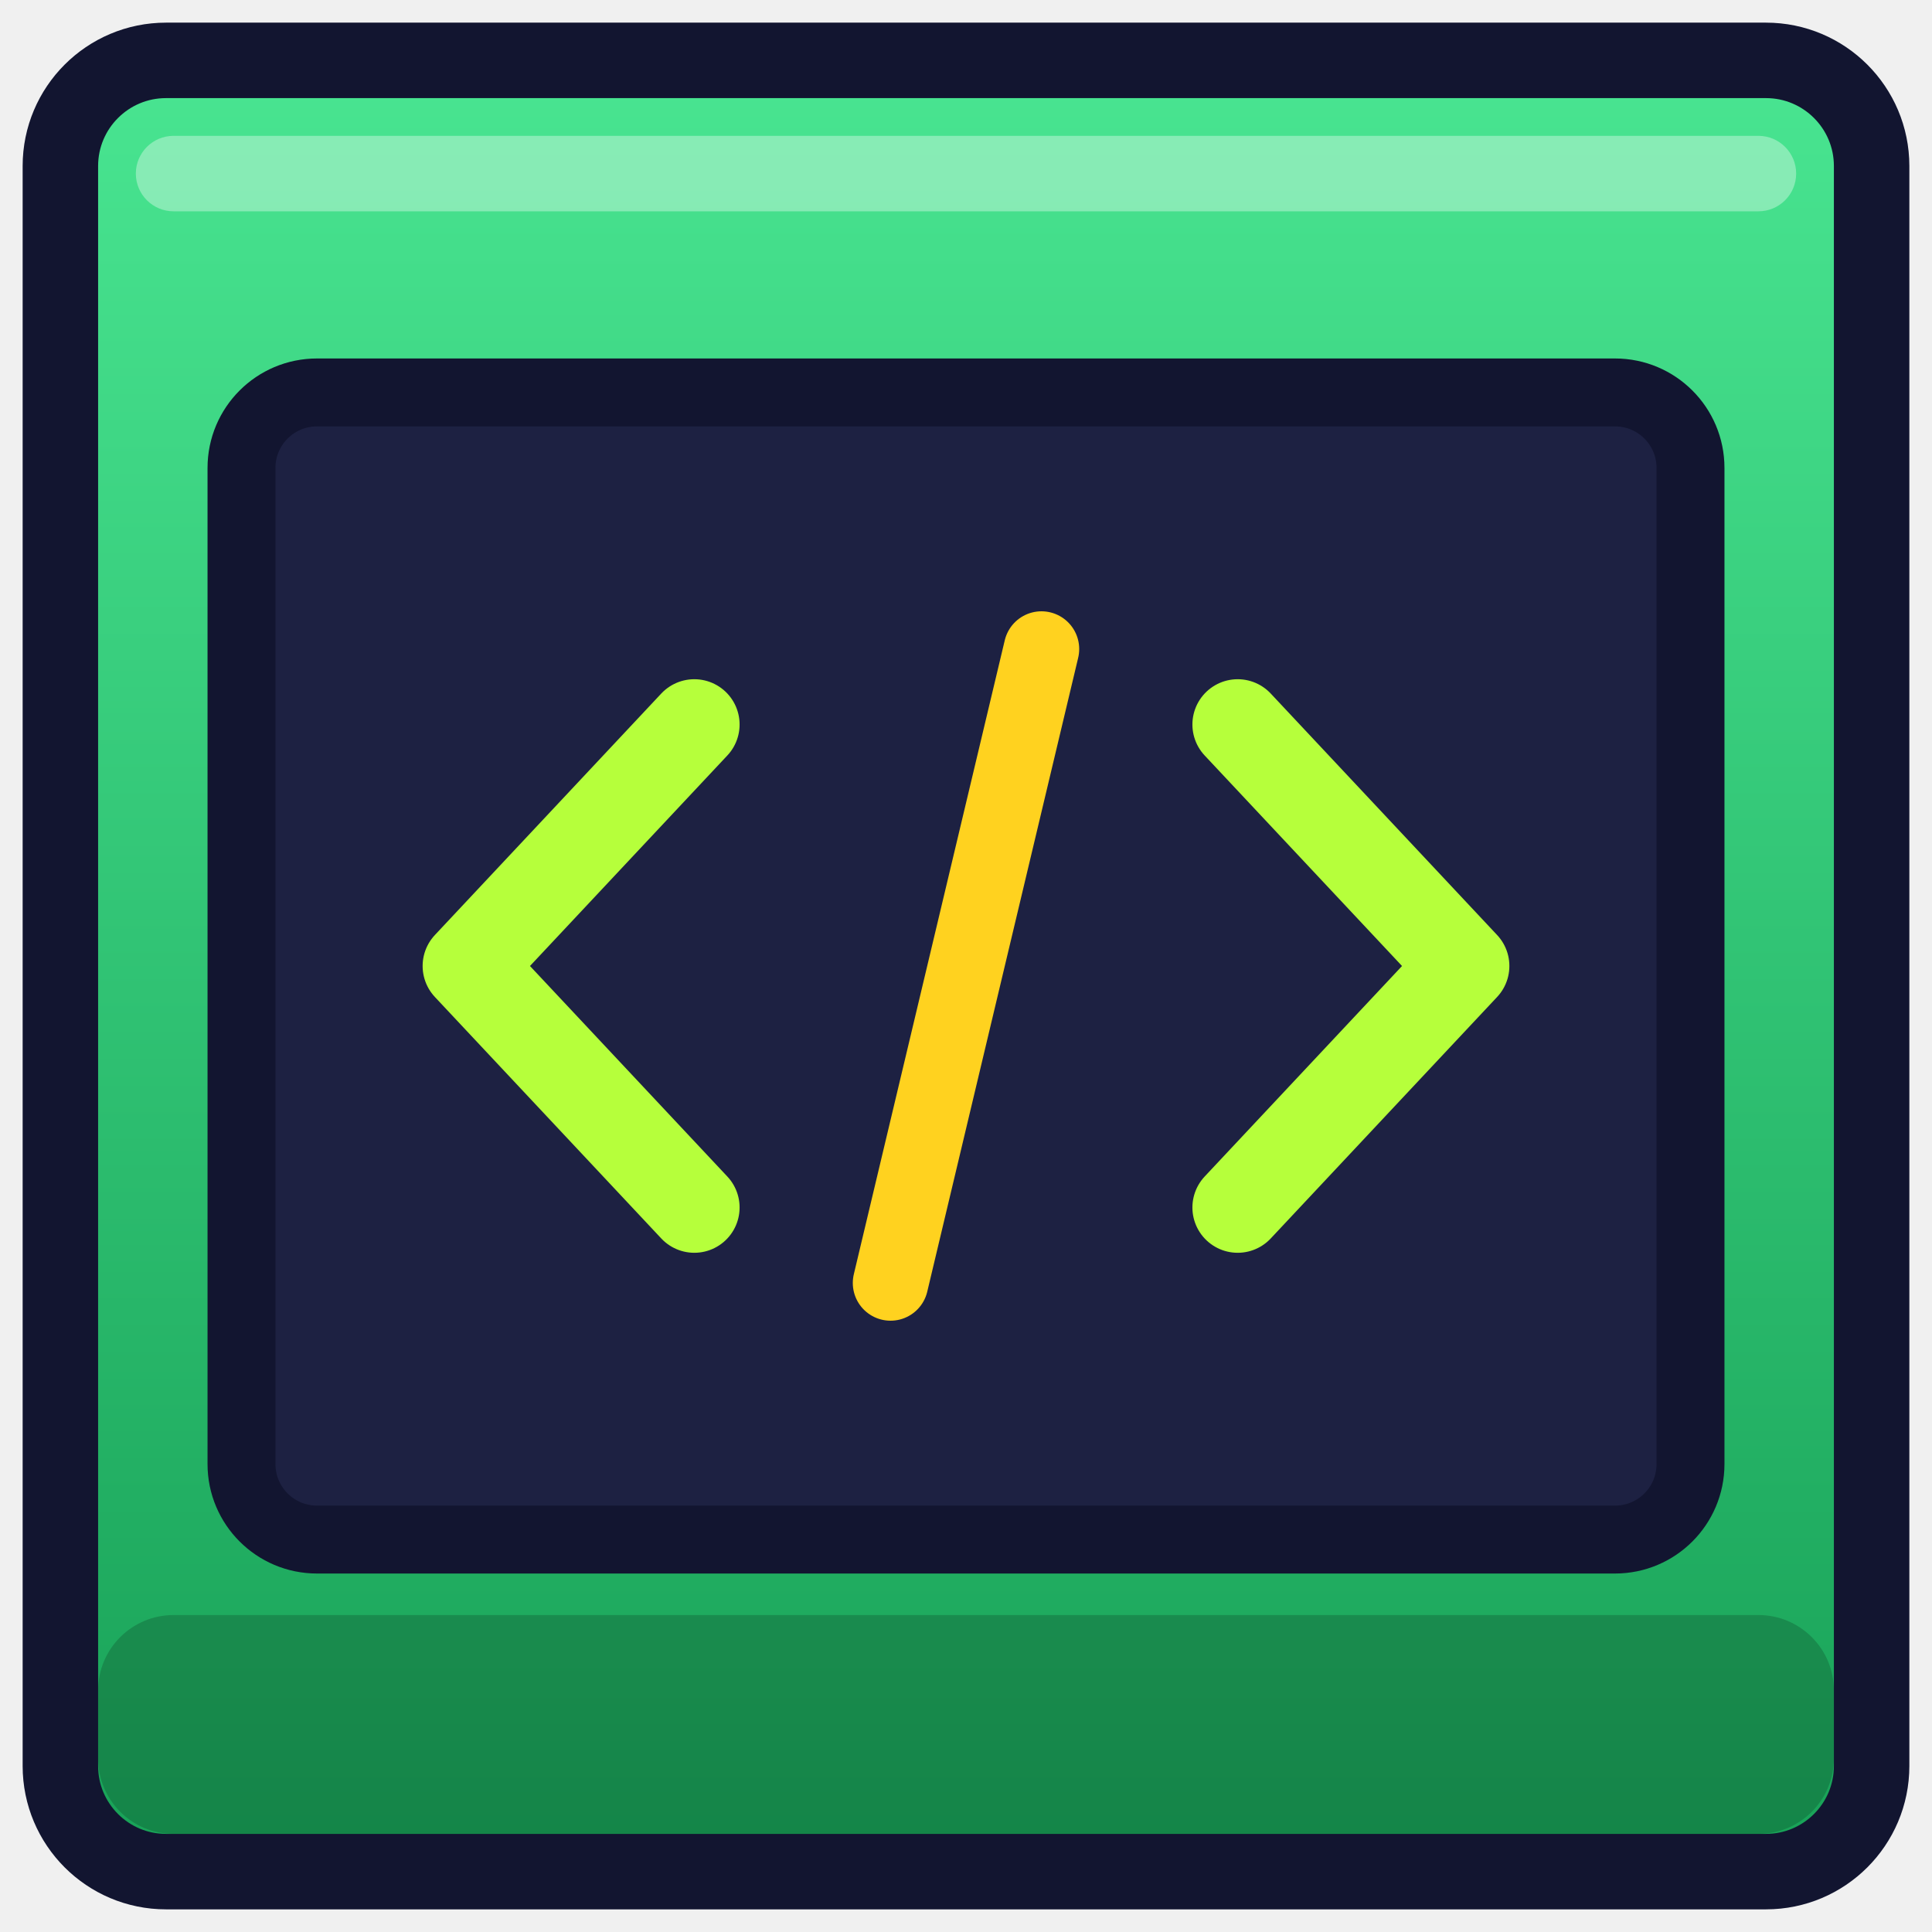
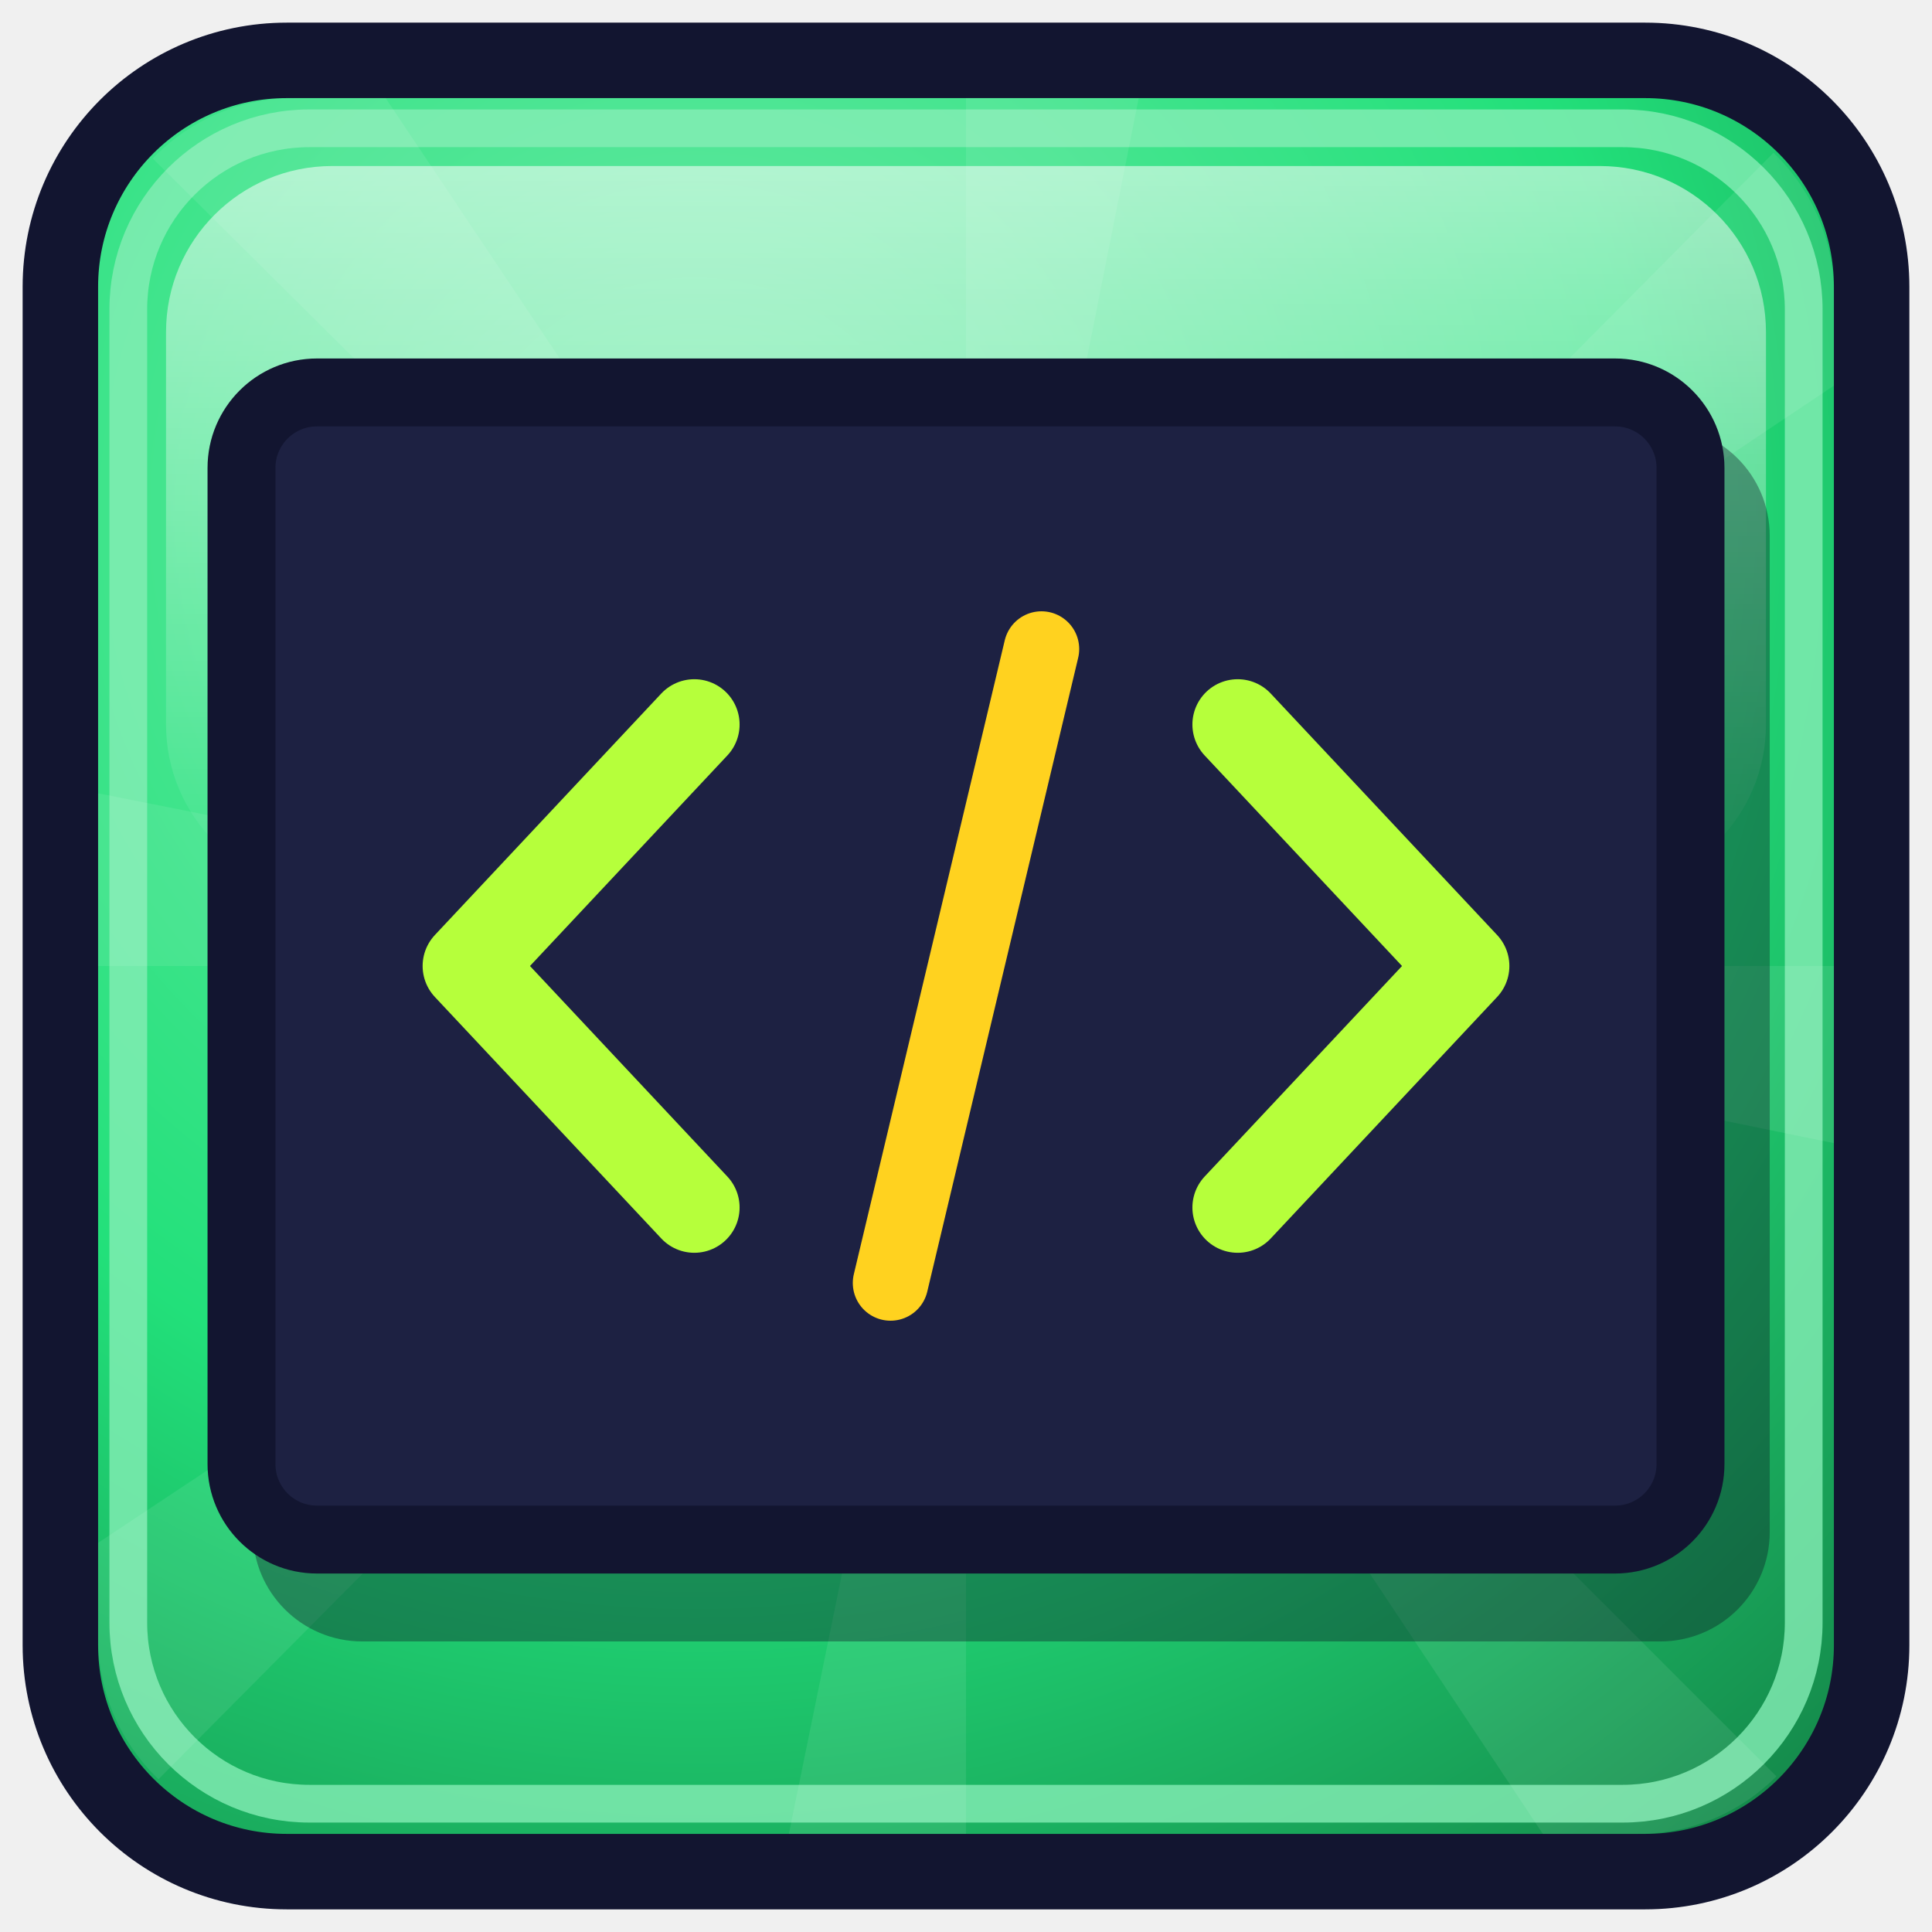
<svg xmlns="http://www.w3.org/2000/svg" width="256" height="256" viewBox="0 0 256 256">
  <defs>
-     <linearGradient id="g" x1="0" y1="0" x2="0" y2="1">
-       <stop offset="0" stop-color="#49E591" />
-       <stop offset="1" stop-color="#18A157" />
+     <radialGradient id="g" cx="0.35" cy="0.25" r="0.95">
+       <stop offset="0" stop-color="#6FEAA8" />
+       <stop offset="0.55" stop-color="#22E07A" />
+       <stop offset="1" stop-color="#148649" />
+     </radialGradient>
+     <linearGradient id="gl" x1="0" y1="0" x2="0" y2="1">
+       <stop offset="0" stop-color="#FFFFFF" stop-opacity="0.55" />
+       <stop offset="1" stop-color="#FFFFFF" stop-opacity="0" />
    </linearGradient>
  </defs>
-   <rect x="8" y="8" width="240" height="240" rx="14" fill="url(#g)" stroke="#121530" stroke-width="10" />
-   <rect x="18" y="18" width="220" height="10" rx="5" fill="#FFFFFF" fill-opacity="0.35" />
-   <rect x="13" y="214" width="230" height="29" rx="10" fill="#000000" fill-opacity="0.18" />
+   <rect x="8" y="8" width="240" height="240" rx="30" fill="url(#g)" stroke="#121530" stroke-width="10" />
+   <rect x="17" y="17" width="222" height="222" rx="24" fill="none" stroke="#85EDB5" stroke-width="5" stroke-opacity="0.8" />
+   <defs>
+     <clipPath id="rc">
+       <rect x="13" y="13" width="230" height="230" rx="26" />
+     </clipPath>
+   </defs>
+   <g clip-path="url(#rc)">
+     <path d="M128 128 L328 128 L324 168 Z" fill="#FFFFFF" fill-opacity="0.08" />
+     <path d="M128 128 L269 269 L239 295 Z" fill="#FFFFFF" fill-opacity="0.08" />
+     <path d="M128 128 L128 328 L88 324 Z" fill="#FFFFFF" fill-opacity="0.08" />
+     <path d="M128 128 L-13 270 L-39 239 Z" fill="#FFFFFF" fill-opacity="0.08" />
+     <path d="M128 128 L-72 128 L-68 89 Z" fill="#FFFFFF" fill-opacity="0.08" />
+     <path d="M128 128 L-14 -13 L17 -38 Z" fill="#FFFFFF" fill-opacity="0.08" />
+     <path d="M128 128 L128 -72 L167 -68 Z" fill="#FFFFFF" fill-opacity="0.08" />
+     <path d="M128 128 L269 -14 L294 17 Z" fill="#FFFFFF" fill-opacity="0.08" />
+   </g>
+   <rect x="22" y="22" width="212" height="96" rx="22" fill="url(#gl)" />
+   <defs>
+     <clipPath id="c">
+       <rect x="13" y="13" width="230" height="230" rx="26" />
+     </clipPath>
+   </defs>
+   <g clip-path="url(#c)">
+     <g transform="translate(6,9)" opacity="0.35">
+       <rect x="32" y="52" width="192" height="152" rx="10" fill="#0A0C20" stroke="#0A0C20" stroke-width="9" stroke-linejoin="round" />
+       <path d="M92 96 l-30 32 l30 32 M164 96 l30 32 l-30 32" fill="none" stroke="#0A0C20" stroke-width="12" stroke-linejoin="round" stroke-linecap="round" />
+       <path d="M138 86 l-20 84" fill="none" stroke="#0A0C20" stroke-width="10" stroke-linejoin="round" stroke-linecap="round" />
+     </g>
+   </g>
  <rect x="32" y="52" width="192" height="152" rx="10" fill="#1D2142" stroke="#121530" stroke-width="9" stroke-linejoin="round" />
  <path d="M92 96 l-30 32 l30 32 M164 96 l30 32 l-30 32" fill="none" stroke="#B6FF3B" stroke-width="12" stroke-linejoin="round" stroke-linecap="round" />
  <path d="M138 86 l-20 84" fill="none" stroke="#FFD21F" stroke-width="10" stroke-linejoin="round" stroke-linecap="round" />
</svg>
